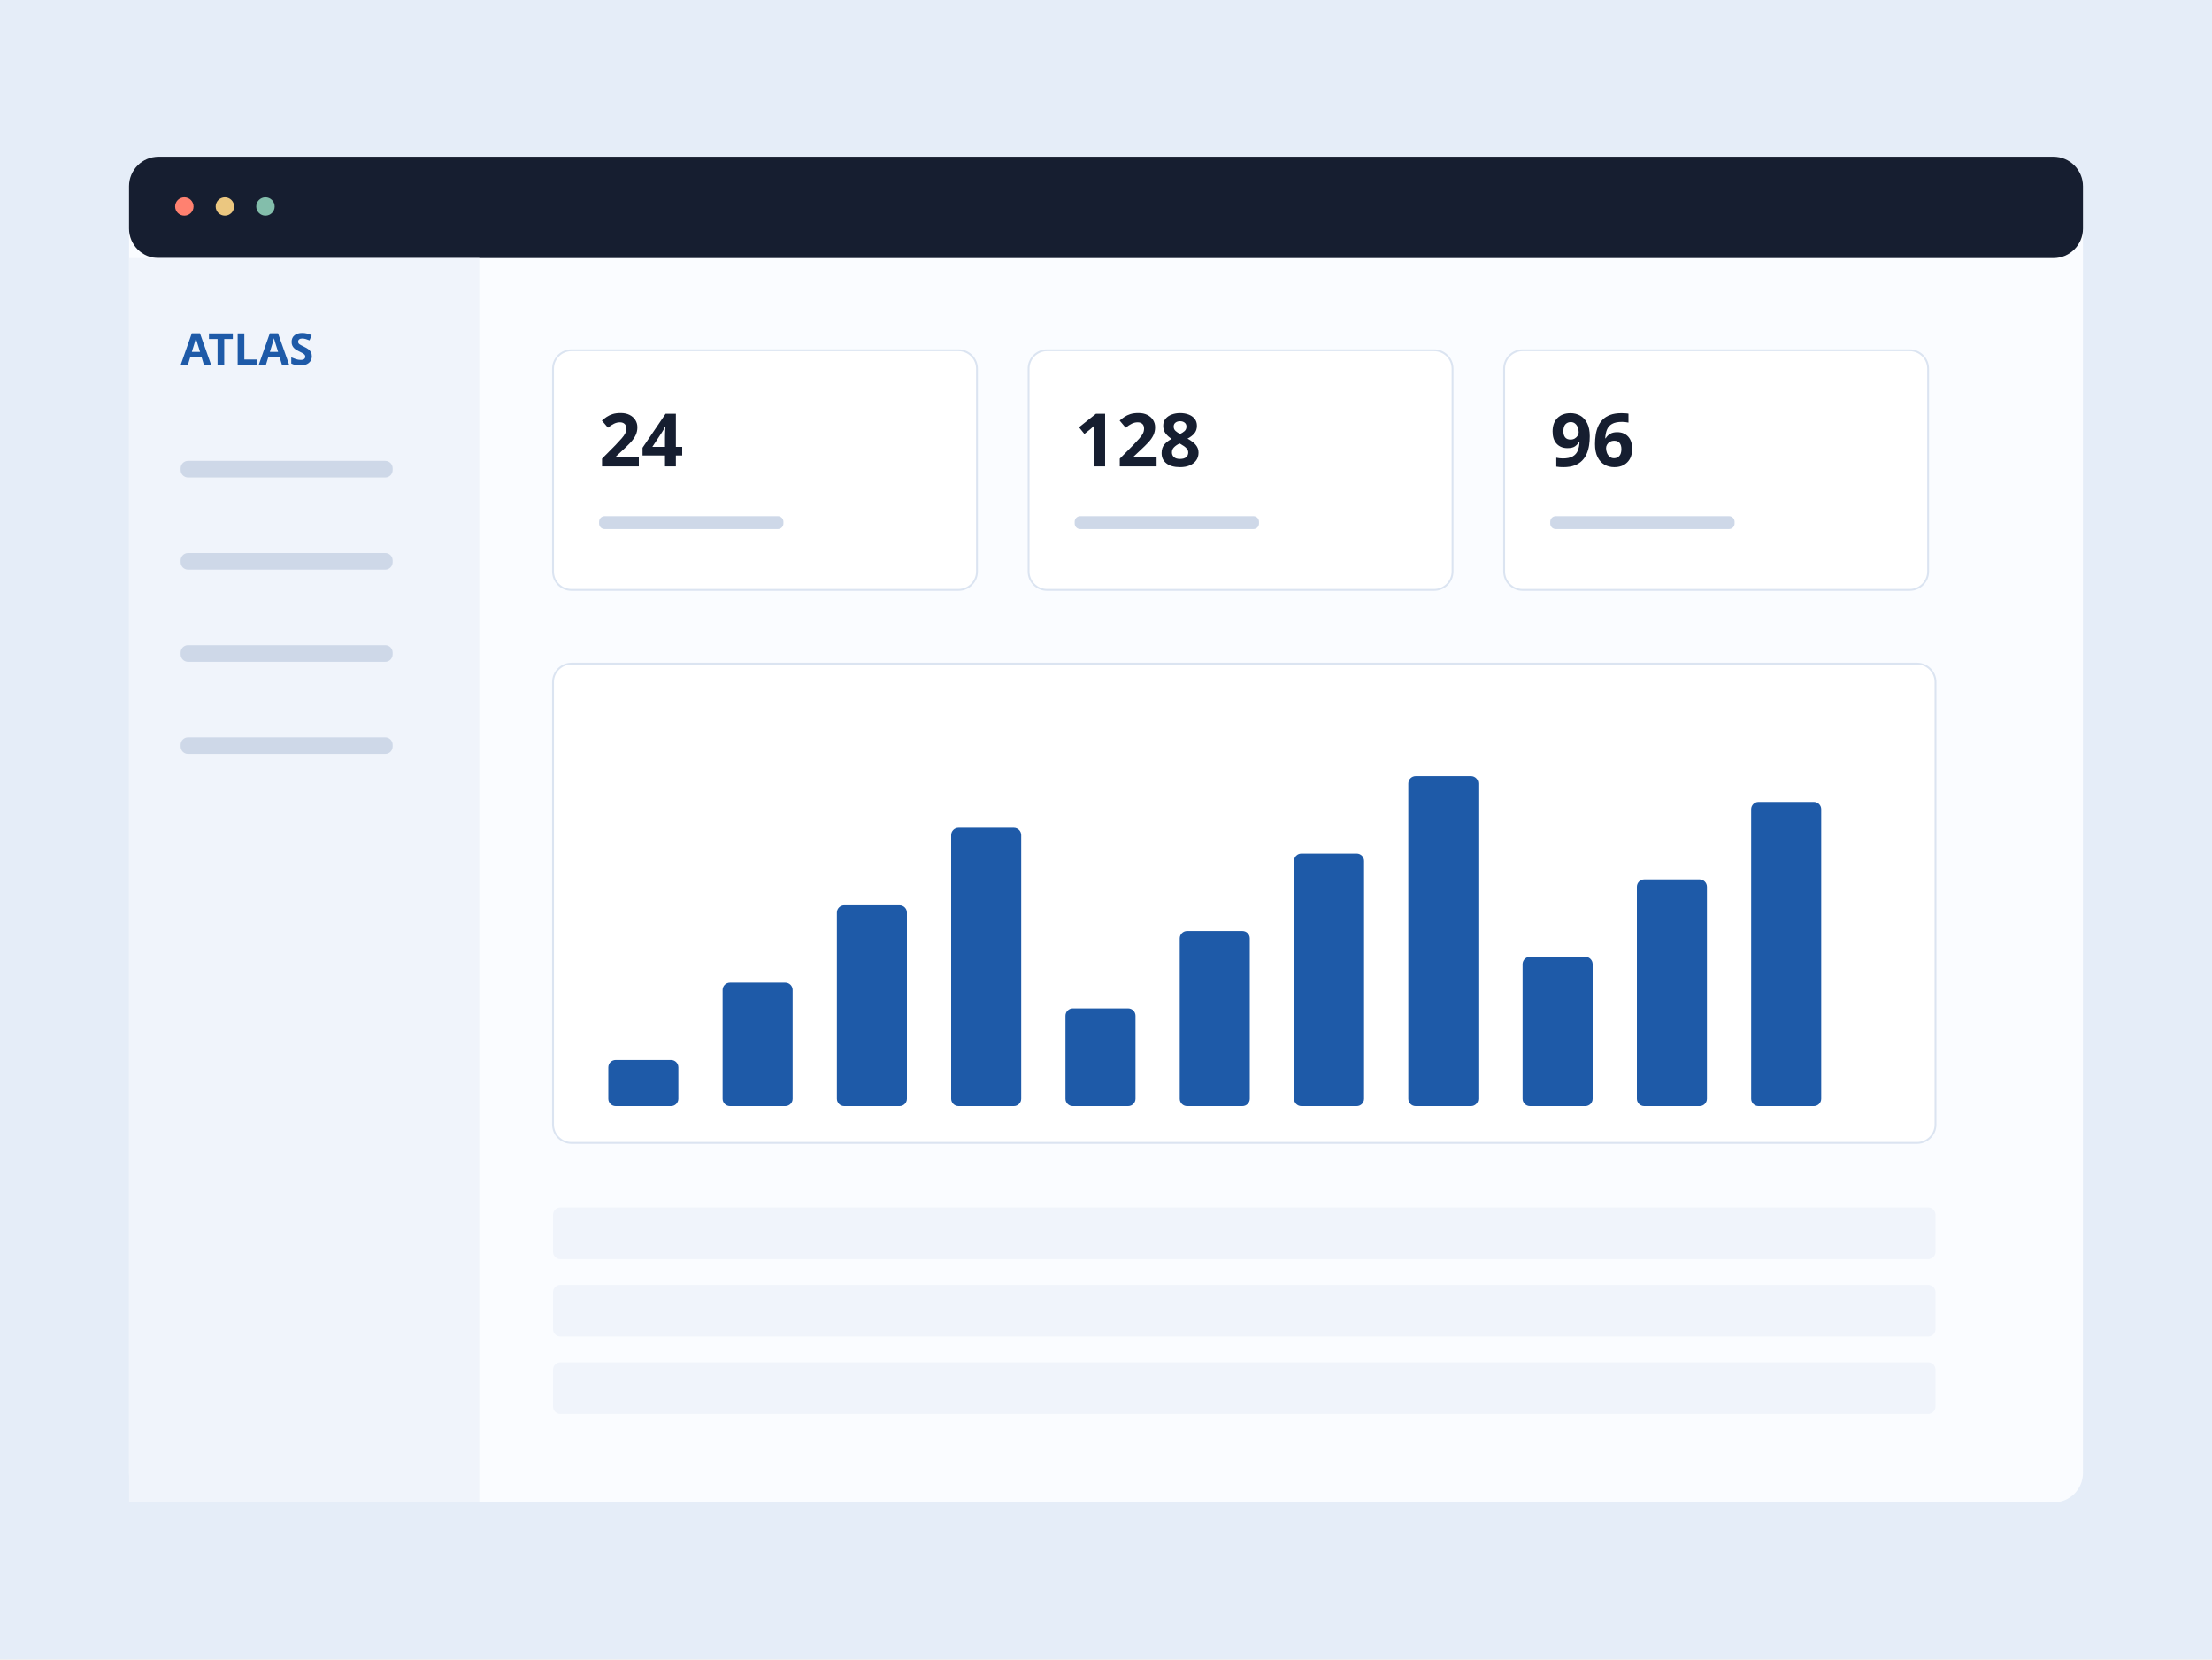
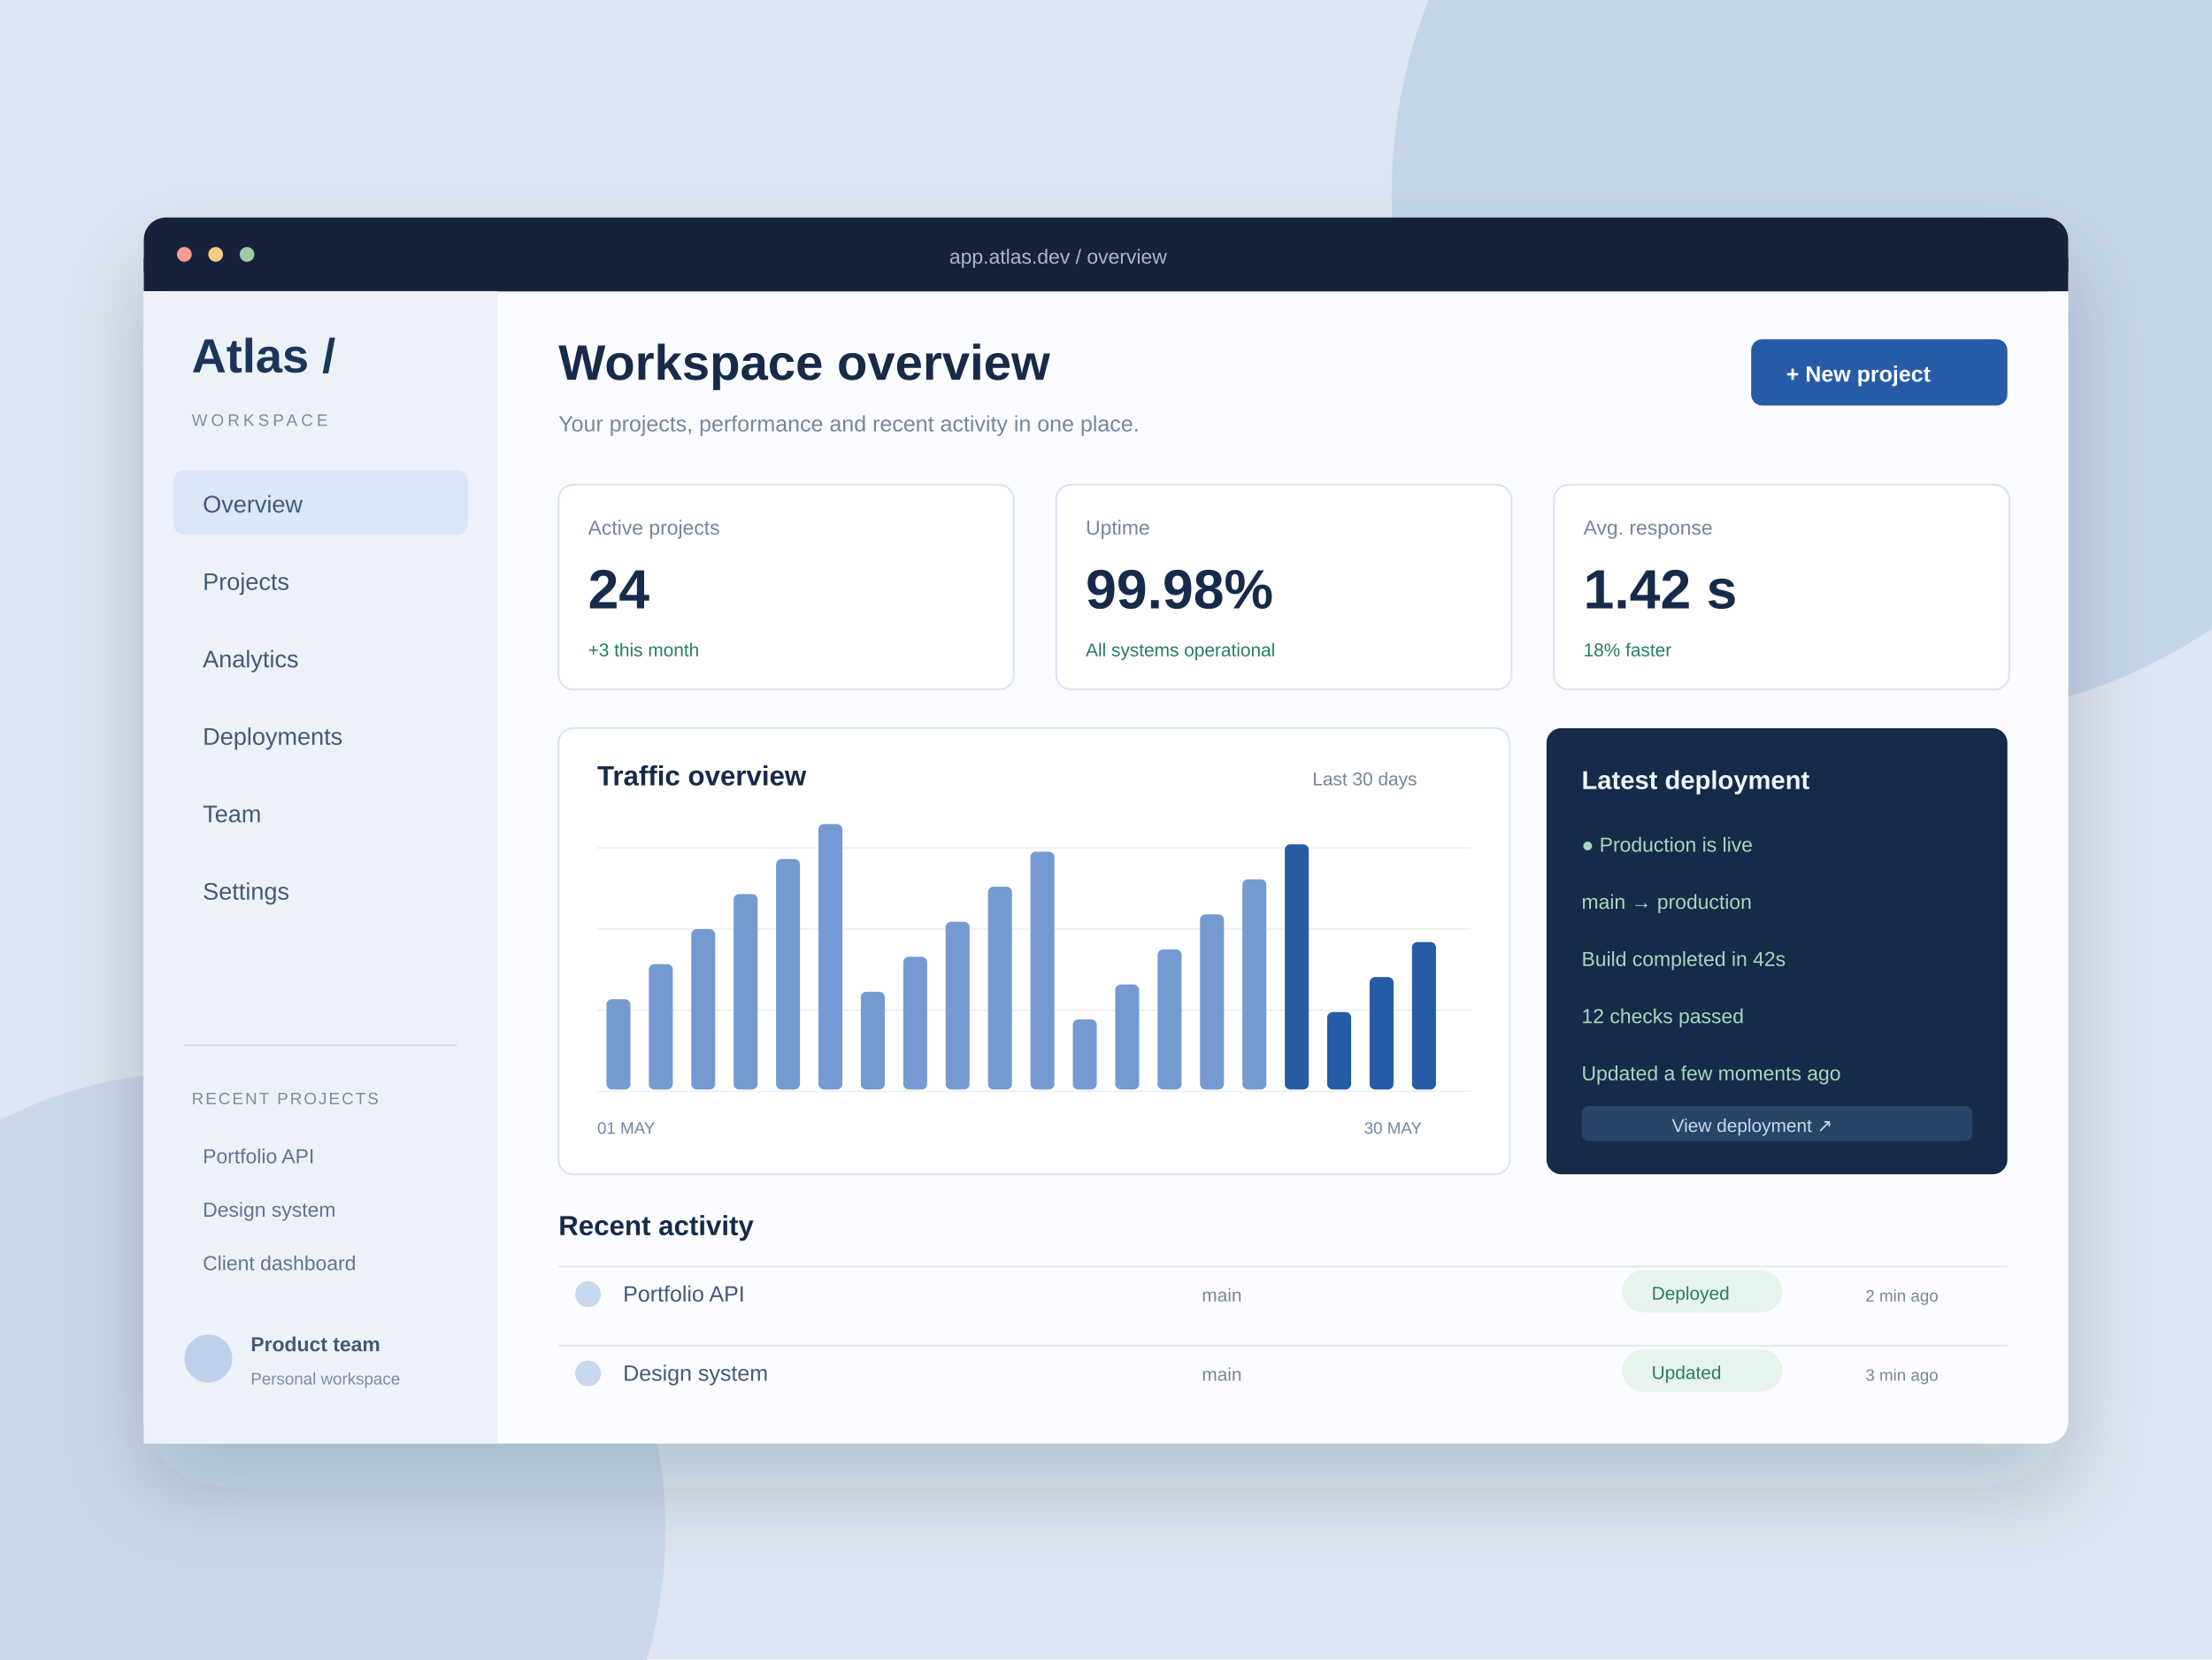
<svg xmlns="http://www.w3.org/2000/svg" viewBox="0 0 1200 900" width="1200" height="900">
-   <rect x="0" y="0" width="1200" height="900" rx="0" fill="#E5EDF8" stroke="none" />
-   <rect x="70" y="85" width="1060" height="730" rx="16" fill="#FAFCFF" stroke="none" />
-   <rect x="70" y="85" width="1060" height="55" rx="16" fill="#161E30" stroke="none" />
-   <circle cx="100" cy="112" r="5" fill="#FF8170" stroke="none" />
-   <circle cx="122" cy="112" r="5" fill="#EBC780" stroke="none" />
-   <circle cx="144" cy="112" r="5" fill="#83BEAB" stroke="none" />
-   <rect x="70" y="140" width="190" height="675" rx="0" fill="#F0F4FB" stroke="none" />
-   <text x="98" y="198" font-family="sans-serif" font-size="24" font-weight="700" fill="#1E5AA8">ATLAS</text>
-   <rect x="98" y="250" width="115" height="9" rx="4" fill="#CED8E8" stroke="none" />
-   <rect x="98" y="300" width="115" height="9" rx="4" fill="#CED8E8" stroke="none" />
-   <rect x="98" y="350" width="115" height="9" rx="4" fill="#CED8E8" stroke="none" />
-   <rect x="98" y="400" width="115" height="9" rx="4" fill="#CED8E8" stroke="none" />
-   <rect x="300" y="190" width="230" height="130" rx="10" fill="#FFFFFF" stroke="#DBE4F1" />
-   <text x="325" y="253" font-family="sans-serif" font-size="40" font-weight="600" fill="#161E30">24</text>
-   <rect x="325" y="280" width="100" height="7" rx="3" fill="#CED8E8" stroke="none" />
-   <rect x="558" y="190" width="230" height="130" rx="10" fill="#FFFFFF" stroke="#DBE4F1" />
-   <text x="583" y="253" font-family="sans-serif" font-size="40" font-weight="600" fill="#161E30">128</text>
-   <rect x="583" y="280" width="100" height="7" rx="3" fill="#CED8E8" stroke="none" />
-   <rect x="816" y="190" width="230" height="130" rx="10" fill="#FFFFFF" stroke="#DBE4F1" />
-   <text x="841" y="253" font-family="sans-serif" font-size="40" font-weight="600" fill="#161E30">96</text>
-   <rect x="841" y="280" width="100" height="7" rx="3" fill="#CED8E8" stroke="none" />
-   <rect x="300" y="360" width="750" height="260" rx="10" fill="#FFFFFF" stroke="#DBE4F1" />
-   <rect x="330" y="575" width="38" height="25" rx="4" fill="#1E5AA8" stroke="none" />
-   <rect x="392" y="533" width="38" height="67" rx="4" fill="#1E5AA8" stroke="none" />
-   <rect x="454" y="491" width="38" height="109" rx="4" fill="#1E5AA8" stroke="none" />
-   <rect x="516" y="449" width="38" height="151" rx="4" fill="#1E5AA8" stroke="none" />
-   <rect x="578" y="547" width="38" height="53" rx="4" fill="#1E5AA8" stroke="none" />
-   <rect x="640" y="505" width="38" height="95" rx="4" fill="#1E5AA8" stroke="none" />
-   <rect x="702" y="463" width="38" height="137" rx="4" fill="#1E5AA8" stroke="none" />
-   <rect x="764" y="421" width="38" height="179" rx="4" fill="#1E5AA8" stroke="none" />
-   <rect x="826" y="519" width="38" height="81" rx="4" fill="#1E5AA8" stroke="none" />
-   <rect x="888" y="477" width="38" height="123" rx="4" fill="#1E5AA8" stroke="none" />
-   <rect x="950" y="435" width="38" height="165" rx="4" fill="#1E5AA8" stroke="none" />
-   <rect x="300" y="655" width="750" height="28" rx="4" fill="#F0F4FB" stroke="none" />
-   <rect x="300" y="697" width="750" height="28" rx="4" fill="#F0F4FB" stroke="none" />
-   <rect x="300" y="739" width="750" height="28" rx="4" fill="#F0F4FB" stroke="none" />
+   <defs>
+     <filter id="shadow" x="-30%" y="-30%" width="170%" height="180%">
+       <feDropShadow dx="0" dy="24" stdDeviation="24" flood-color="#152030" flood-opacity=".18" />
+     </filter>
+     <linearGradient id="paper" x2="1" y2="1">
+       <stop stop-color="#fff" />
+       <stop offset="1" stop-color="#e9e4da" />
+     </linearGradient>
+     <linearGradient id="desk" x2="0" y2="1">
+       <stop stop-color="#dce5f1" />
+       <stop offset="1" stop-color="#c6c3bd" />
+     </linearGradient>
+     <linearGradient id="glass" x2="1" y2="1">
+       <stop stop-color="#ffffff" stop-opacity=".35" />
+       <stop offset="1" stop-color="#ffffff" stop-opacity="0" />
+     </linearGradient>
+   </defs>
+   <rect x="0" y="0" width="1200" height="900" rx="0" fill="#dce5f1" />
+   <rect x="0" y="0" width="1200" height="900" rx="0" fill="#dce5f1" />
+   <circle cx="1040" cy="105" r="285" fill="#c5d5ea" />
+   <circle cx="112" cy="830" r="249" fill="#cbd8e9" />
+   <g transform="translate(78 118)" filter="url(#shadow)">
+     <rect x="0" y="0" width="1044" height="665" rx="12" fill="#fbfcff" />
+     <rect x="0" y="0" width="1044" height="40" rx="12" fill="#15233a" />
+     <rect x="0" y="22" width="1044" height="18" rx="0" fill="#15233a" />
+     <circle cx="22" cy="20" r="4" fill="#f59d91" />
+     <circle cx="39" cy="20" r="4" fill="#f4cd82" />
+     <circle cx="56" cy="20" r="4" fill="#9ecba8" />
+     <text x="437" y="25" font-family="Arial, sans-serif" font-size="11" font-weight="400" fill="#a7b7ce">
+       app.atlas.dev / overview
+     </text>
+     <rect x="0" y="40" width="192" height="625" rx="0" fill="#edf2fa" />
+     <text x="26" y="84" font-family="Arial, sans-serif" font-size="26" font-weight="700" fill="#1d365a">
+       Atlas /
+     </text>
+     <text x="26" y="113" font-family="Arial, sans-serif" font-size="9" font-weight="400" fill="#7c8ba1" letter-spacing="2">
+       WORKSPACE
+     </text>
+     <rect x="16" y="137" width="160" height="35" rx="6" fill="#dbe6f7" />
+     <text x="32" y="160" font-family="Arial, sans-serif" font-size="13" font-weight="400" fill="#435a78">
+       Overview
+     </text>
+     <text x="32" y="202" font-family="Arial, sans-serif" font-size="13" font-weight="400" fill="#435a78">
+       Projects
+     </text>
+     <text x="32" y="244" font-family="Arial, sans-serif" font-size="13" font-weight="400" fill="#435a78">
+       Analytics
+     </text>
+     <text x="32" y="286" font-family="Arial, sans-serif" font-size="13" font-weight="400" fill="#435a78">
+       Deployments
+     </text>
+     <text x="32" y="328" font-family="Arial, sans-serif" font-size="13" font-weight="400" fill="#435a78">
+       Team
+     </text>
+     <text x="32" y="370" font-family="Arial, sans-serif" font-size="13" font-weight="400" fill="#435a78">
+       Settings
+     </text>
+     <path d="M22 449h148" stroke="#d4deec" />
+     <text x="26" y="481" font-family="Arial, sans-serif" font-size="9" font-weight="400" fill="#7c8ba1" letter-spacing="1">
+       RECENT PROJECTS
+     </text>
+     <text x="32" y="513" font-family="Arial, sans-serif" font-size="11" font-weight="400" fill="#60748f">
+       Portfolio API
+     </text>
+     <text x="32" y="542" font-family="Arial, sans-serif" font-size="11" font-weight="400" fill="#60748f">
+       Design system
+     </text>
+     <text x="32" y="571" font-family="Arial, sans-serif" font-size="11" font-weight="400" fill="#60748f">
+       Client dashboard
+     </text>
+     <circle cx="35" cy="619" r="13" fill="#bdd0eb" />
+     <text x="58" y="615" font-family="Arial, sans-serif" font-size="11" font-weight="700" fill="#435a78">
+       Product team
+     </text>
+     <text x="58" y="633" font-family="Arial, sans-serif" font-size="9" font-weight="400" fill="#7c8ba1">
+       Personal workspace
+     </text>
+     <text x="225" y="88" font-family="Arial, sans-serif" font-size="27" font-weight="700" fill="#172c49">
+       Workspace overview
+     </text>
+     <text x="225" y="116" font-family="Arial, sans-serif" font-size="12" font-weight="400" fill="#74869d">
+       Your projects, performance and recent activity in one place.
+     </text>
+     <rect x="872" y="66" width="139" height="36" rx="6" fill="#285ca6" />
+     <text x="891" y="89" font-family="Arial, sans-serif" font-size="12" font-weight="700" fill="#fff">
+       + New project
+     </text>
+     <rect x="225" y="145" width="247" height="111" rx="8" fill="#fff" stroke="#dce5f0" />
+     <text x="241" y="172" font-family="Arial, sans-serif" font-size="11" font-weight="400" fill="#74869d">
+       Active projects
+     </text>
+     <text x="241" y="212" font-family="Arial, sans-serif" font-size="30" font-weight="700" fill="#172c49">
+       24
+     </text>
+     <text x="241" y="238" font-family="Arial, sans-serif" font-size="10" font-weight="400" fill="#267c65">
+       +3 this month
+     </text>
+     <rect x="495" y="145" width="247" height="111" rx="8" fill="#fff" stroke="#dce5f0" />
+     <text x="511" y="172" font-family="Arial, sans-serif" font-size="11" font-weight="400" fill="#74869d">
+       Uptime
+     </text>
+     <text x="511" y="212" font-family="Arial, sans-serif" font-size="30" font-weight="700" fill="#172c49">
+       99.98%
+     </text>
+     <text x="511" y="238" font-family="Arial, sans-serif" font-size="10" font-weight="400" fill="#267c65">
+       All systems operational
+     </text>
+     <rect x="765" y="145" width="247" height="111" rx="8" fill="#fff" stroke="#dce5f0" />
+     <text x="781" y="172" font-family="Arial, sans-serif" font-size="11" font-weight="400" fill="#74869d">
+       Avg. response
+     </text>
+     <text x="781" y="212" font-family="Arial, sans-serif" font-size="30" font-weight="700" fill="#172c49">
+       1.42 s
+     </text>
+     <text x="781" y="238" font-family="Arial, sans-serif" font-size="10" font-weight="400" fill="#267c65">
+       18% faster
+     </text>
+     <rect x="225" y="277" width="516" height="242" rx="8" fill="#fff" stroke="#dce5f0" />
+     <text x="246" y="308" font-family="Arial, sans-serif" font-size="15" font-weight="700" fill="#172c49">
+       Traffic overview
+     </text>
+     <text x="634" y="308" font-family="Arial, sans-serif" font-size="10" font-weight="400" fill="#74869d">
+       Last 30 days
+     </text>
+     <path d="M246 342h474" stroke="#edf1f7" />
+     <path d="M246 386h474" stroke="#edf1f7" />
+     <path d="M246 430h474" stroke="#edf1f7" />
+     <path d="M246 474h474" stroke="#edf1f7" />
+     <rect x="251" y="424" width="13" height="49" rx="3" fill="#759ad1" />
+     <rect x="274" y="405" width="13" height="68" rx="3" fill="#759ad1" />
+     <rect x="297" y="386" width="13" height="87" rx="3" fill="#759ad1" />
+     <rect x="320" y="367" width="13" height="106" rx="3" fill="#759ad1" />
+     <rect x="343" y="348" width="13" height="125" rx="3" fill="#759ad1" />
+     <rect x="366" y="329" width="13" height="144" rx="3" fill="#759ad1" />
+     <rect x="389" y="420" width="13" height="53" rx="3" fill="#759ad1" />
+     <rect x="412" y="401" width="13" height="72" rx="3" fill="#759ad1" />
+     <rect x="435" y="382" width="13" height="91" rx="3" fill="#759ad1" />
+     <rect x="458" y="363" width="13" height="110" rx="3" fill="#759ad1" />
+     <rect x="481" y="344" width="13" height="129" rx="3" fill="#759ad1" />
+     <rect x="504" y="435" width="13" height="38" rx="3" fill="#759ad1" />
+     <rect x="527" y="416" width="13" height="57" rx="3" fill="#759ad1" />
+     <rect x="550" y="397" width="13" height="76" rx="3" fill="#759ad1" />
+     <rect x="573" y="378" width="13" height="95" rx="3" fill="#759ad1" />
+     <rect x="596" y="359" width="13" height="114" rx="3" fill="#759ad1" />
+     <rect x="619" y="340" width="13" height="133" rx="3" fill="#285ca6" />
+     <rect x="642" y="431" width="13" height="42" rx="3" fill="#285ca6" />
+     <rect x="665" y="412" width="13" height="61" rx="3" fill="#285ca6" />
+     <rect x="688" y="393" width="13" height="80" rx="3" fill="#285ca6" />
+     <text x="246" y="497" font-family="Arial, sans-serif" font-size="9" font-weight="400" fill="#74869d">
+       01 MAY
+     </text>
+     <text x="662" y="497" font-family="Arial, sans-serif" font-size="9" font-weight="400" fill="#74869d">
+       30 MAY
+     </text>
+     <rect x="761" y="277" width="250" height="242" rx="8" fill="#172c49" />
+     <text x="780" y="310" font-family="Arial, sans-serif" font-size="14" font-weight="700" fill="#eff5ff">
+       Latest deployment
+     </text>
+     <text x="780" y="344" font-family="Arial, sans-serif" font-size="11" font-weight="400" fill="#a7d7bf">
+       ● Production is live
+     </text>
+     <text x="780" y="375" font-family="Arial, sans-serif" font-size="11" font-weight="400" fill="#a7d7bf">
+       main → production
+     </text>
+     <text x="780" y="406" font-family="Arial, sans-serif" font-size="11" font-weight="400" fill="#a7d7bf">
+       Build completed in 42s
+     </text>
+     <text x="780" y="437" font-family="Arial, sans-serif" font-size="11" font-weight="400" fill="#a7d7bf">
+       12 checks passed
+     </text>
+     <text x="780" y="468" font-family="Arial, sans-serif" font-size="11" font-weight="400" fill="#a7d7bf">
+       Updated a few moments ago
+     </text>
+     <rect x="780" y="482" width="212" height="19" rx="4" fill="#274467" />
+     <text x="829" y="496" font-family="Arial, sans-serif" font-size="10" font-weight="400" fill="#c7d8ef">
+       View deployment ↗
+     </text>
+     <text x="225" y="552" font-family="Arial, sans-serif" font-size="15" font-weight="700" fill="#172c49">
+       Recent activity
+     </text>
+     <path d="M225 569h786" stroke="#e4eaf3" />
+     <circle cx="241" cy="584" r="7" fill="#c7d8ef" />
+     <text x="260" y="588" font-family="Arial, sans-serif" font-size="12" font-weight="400" fill="#435a78">
+       Portfolio API
+     </text>
+     <text x="574" y="588" font-family="Arial, sans-serif" font-size="10" font-weight="400" fill="#74869d">
+       main
+     </text>
+     <rect x="802" y="571" width="87" height="23" rx="12" fill="#e7f3ed" />
+     <text x="818" y="587" font-family="Arial, sans-serif" font-size="10" font-weight="400" fill="#267c65">
+       Deployed
+     </text>
+     <text x="934" y="588" font-family="Arial, sans-serif" font-size="9" font-weight="400" fill="#74869d">
+       2 min ago
+     </text>
+     <path d="M225 612h786" stroke="#e4eaf3" />
+     <circle cx="241" cy="627" r="7" fill="#c7d8ef" />
+     <text x="260" y="631" font-family="Arial, sans-serif" font-size="12" font-weight="400" fill="#435a78">
+       Design system
+     </text>
+     <text x="574" y="631" font-family="Arial, sans-serif" font-size="10" font-weight="400" fill="#74869d">
+       main
+     </text>
+     <rect x="802" y="614" width="87" height="23" rx="12" fill="#e7f3ed" />
+     <text x="818" y="630" font-family="Arial, sans-serif" font-size="10" font-weight="400" fill="#267c65">
+       Updated
+     </text>
+     <text x="934" y="631" font-family="Arial, sans-serif" font-size="9" font-weight="400" fill="#74869d">
+       3 min ago
+     </text>
+   </g>
</svg>
